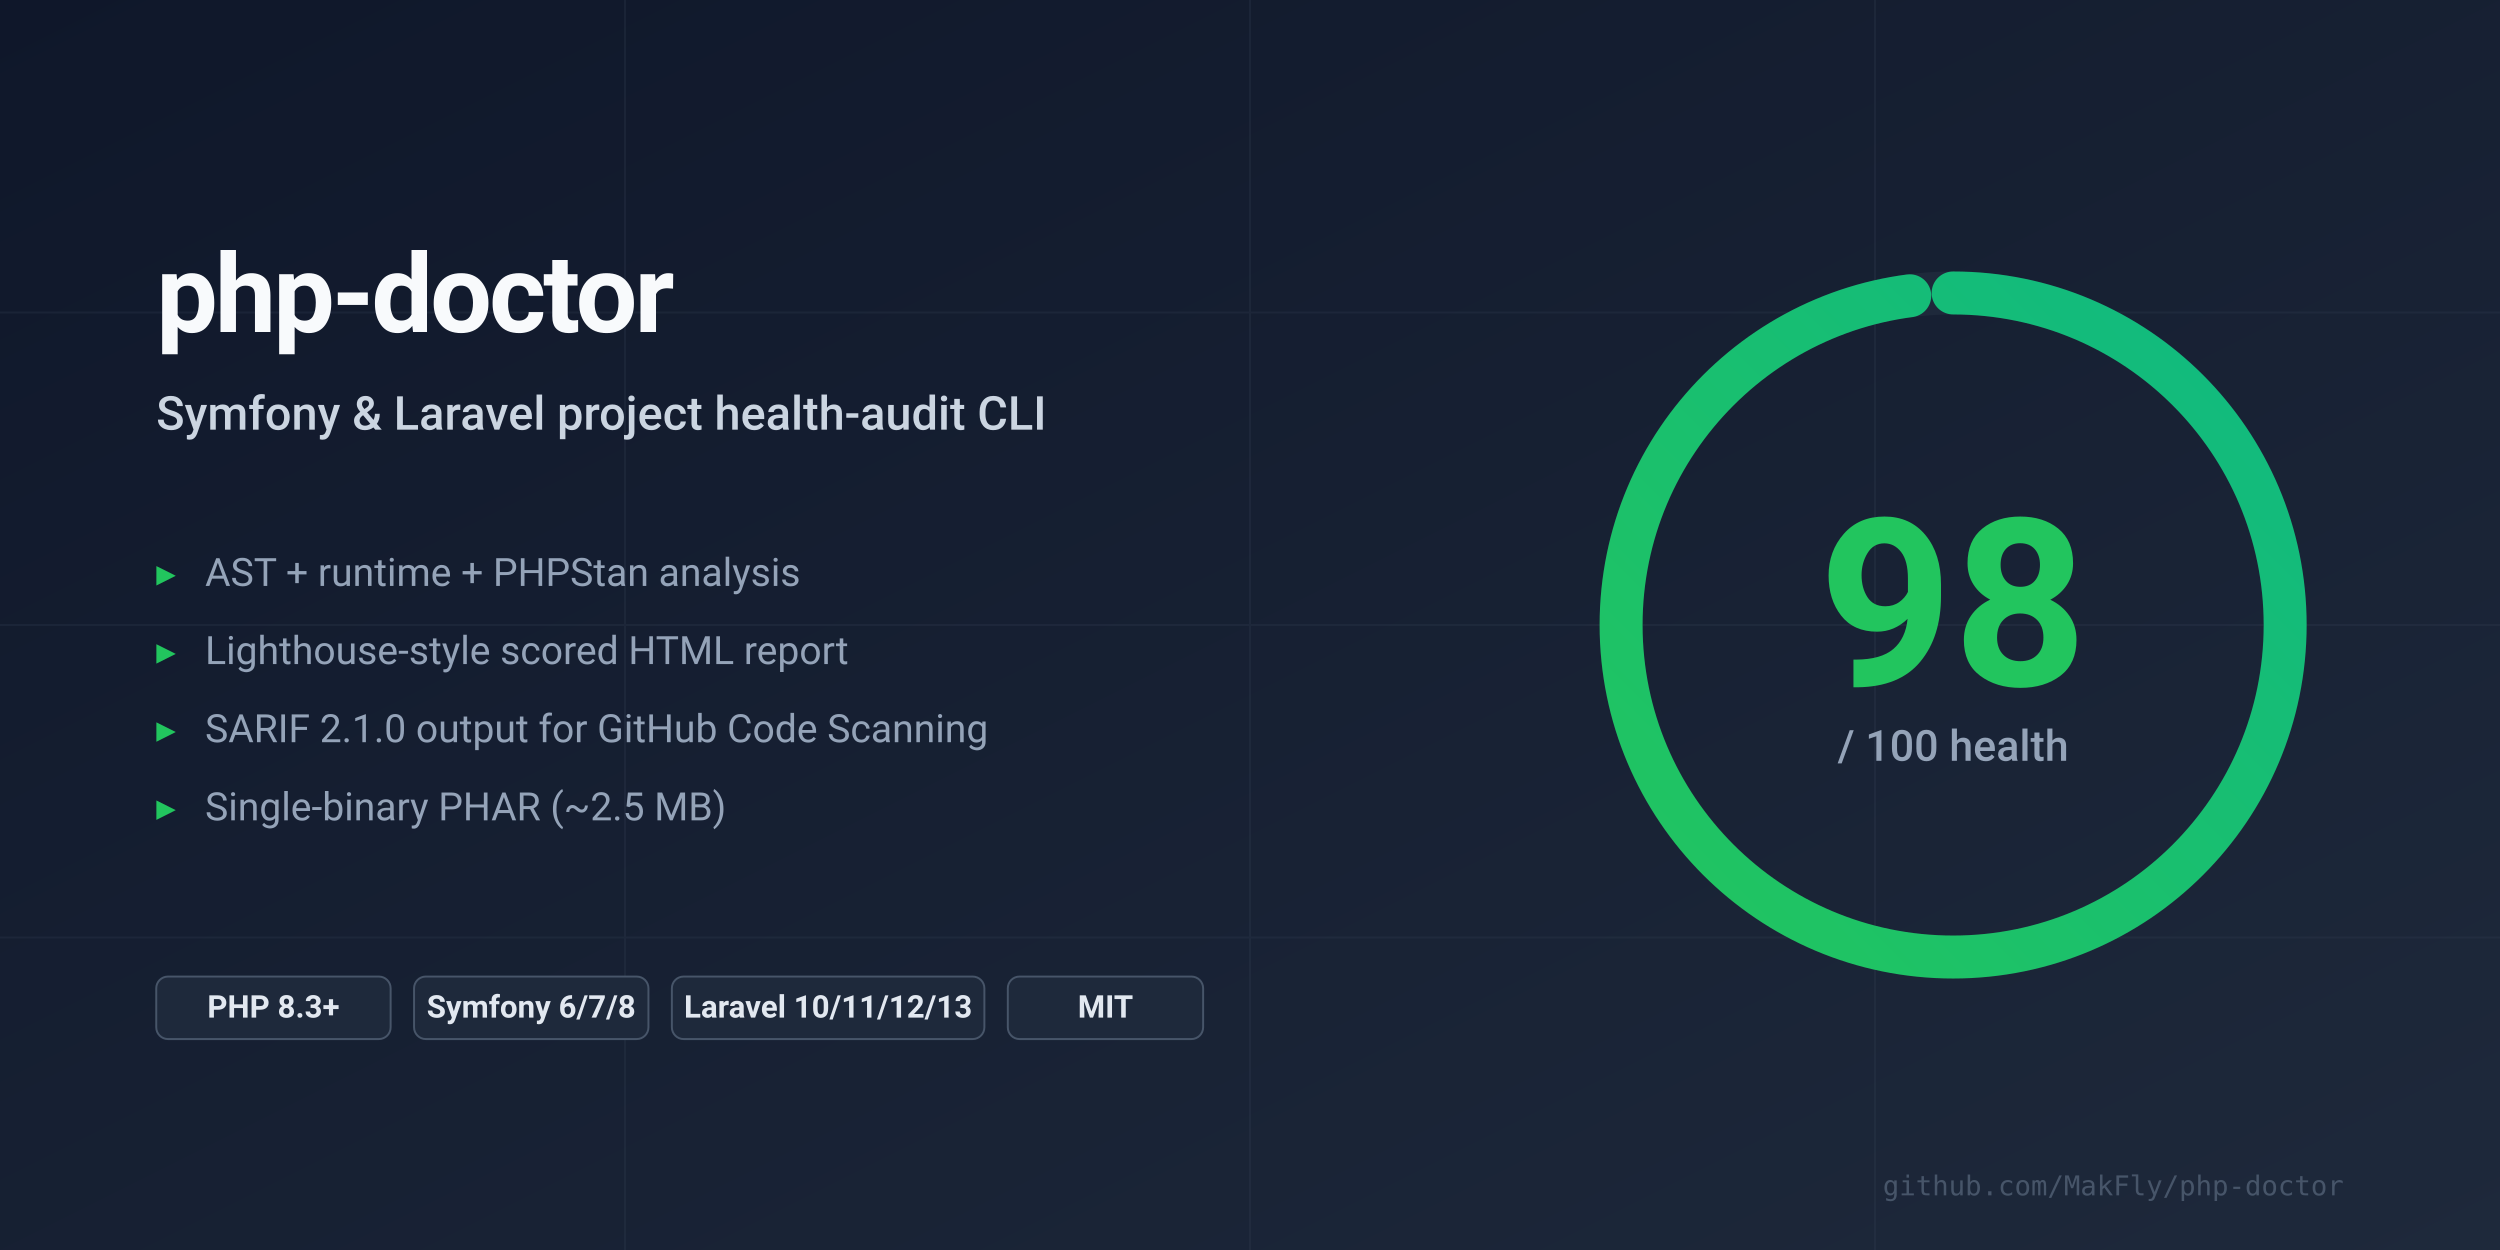
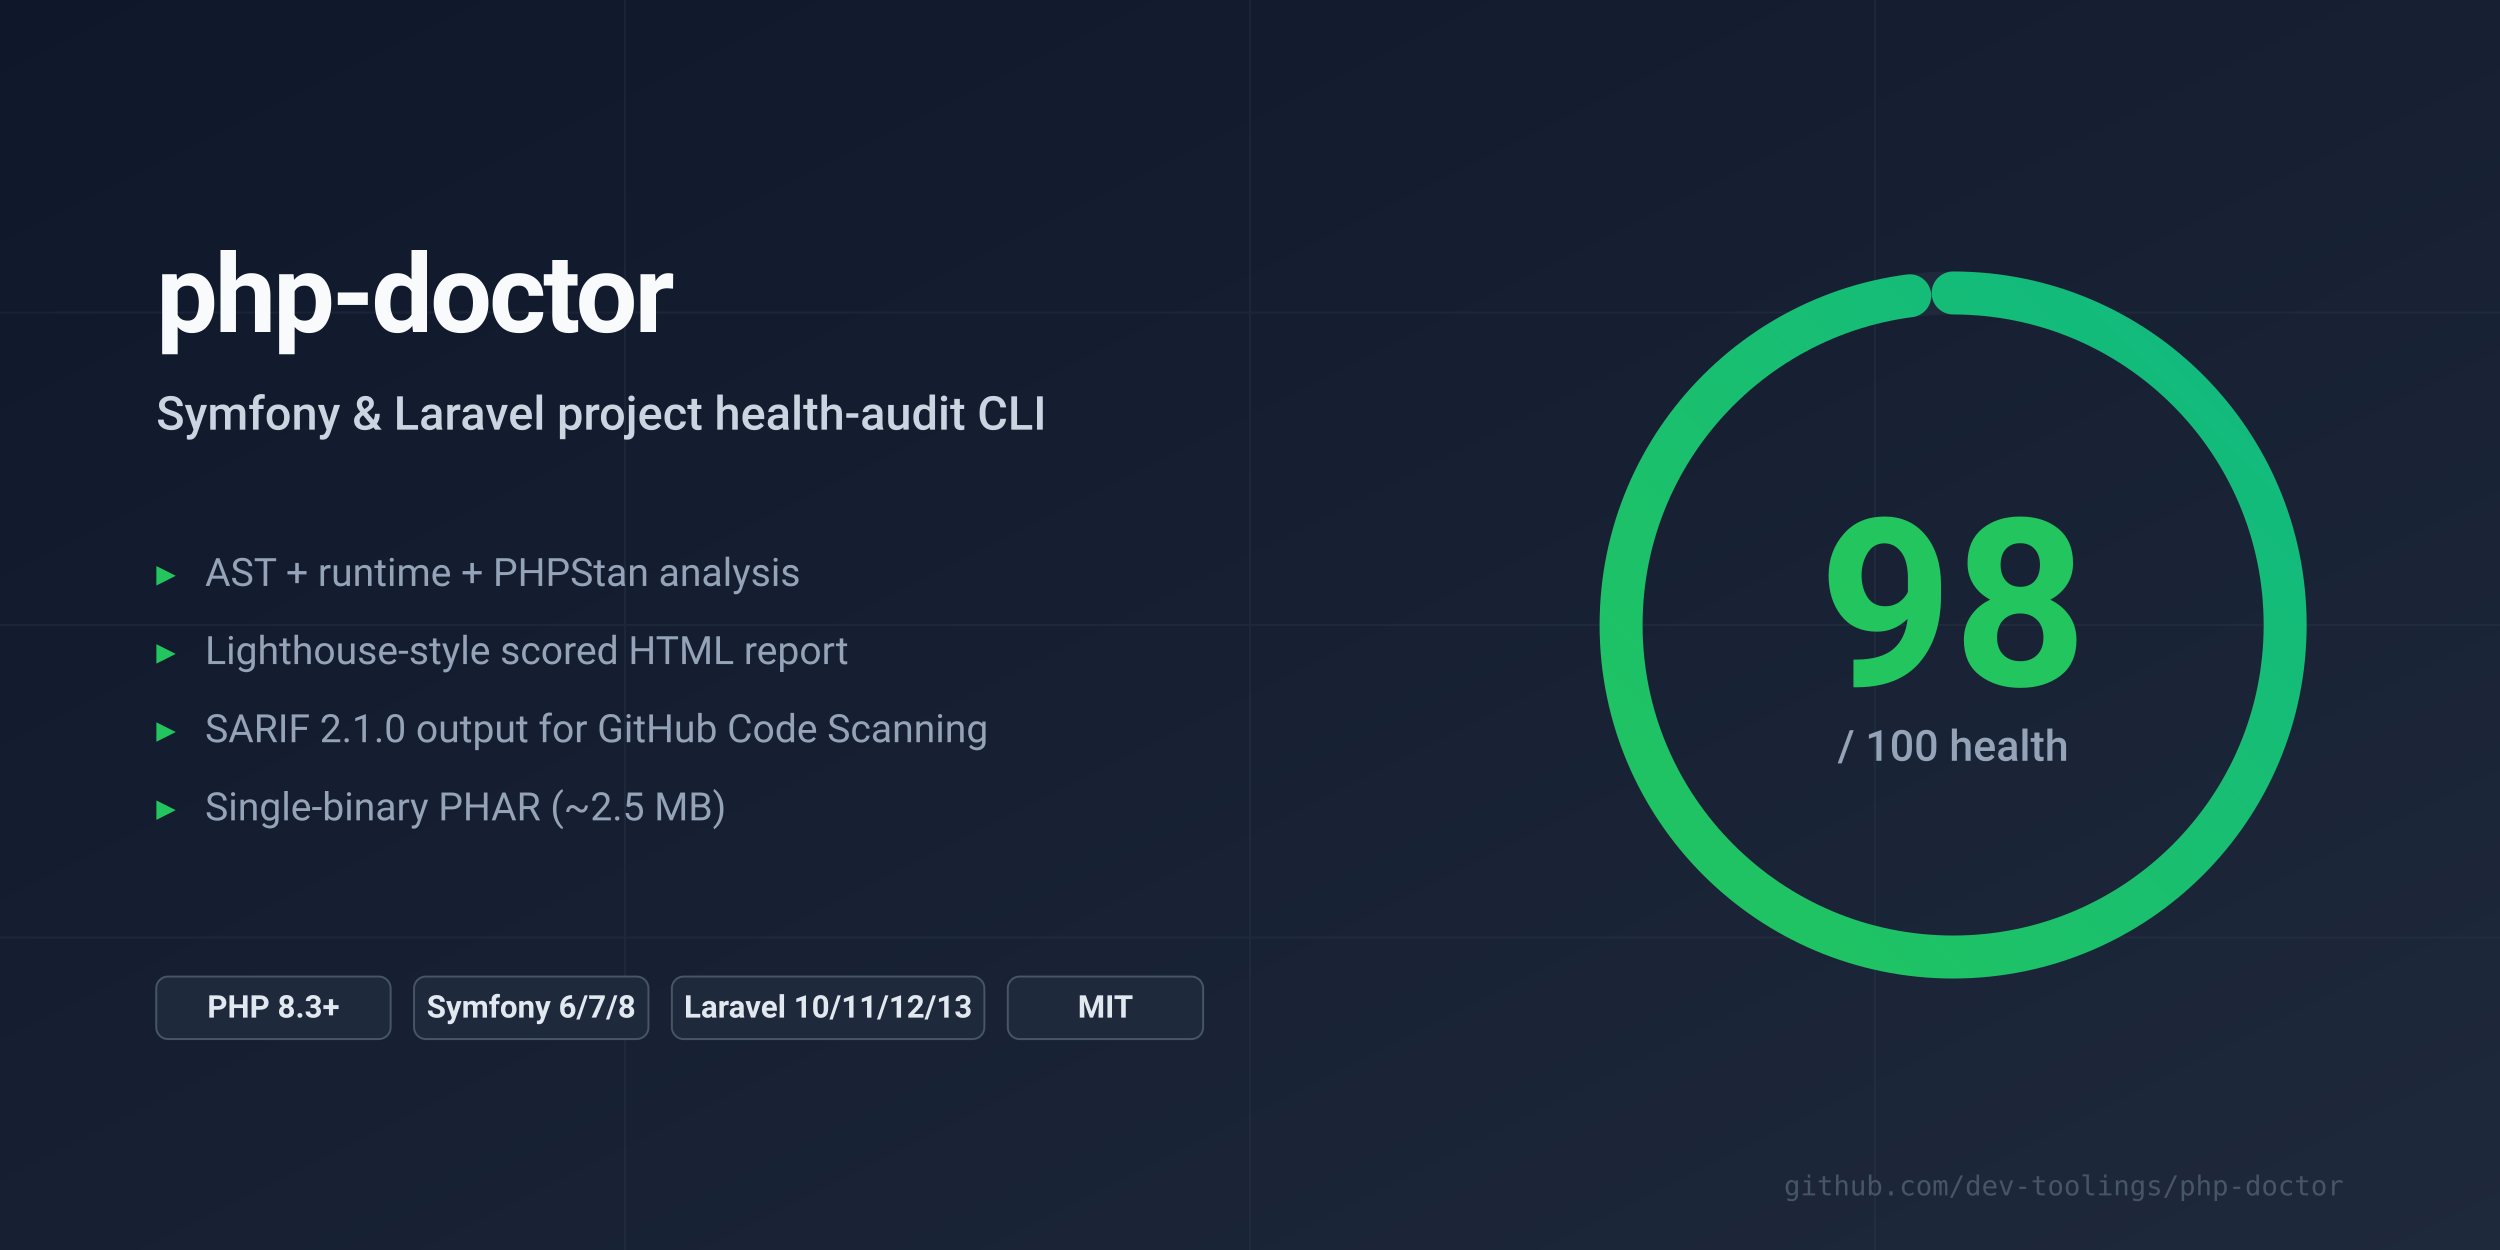
<svg xmlns="http://www.w3.org/2000/svg" width="1280" height="640" viewBox="0 0 1280 640">
  <defs>
    <linearGradient id="bg" x1="0" y1="0" x2="1" y2="1">
      <stop offset="0%" stop-color="#0f172a" />
      <stop offset="100%" stop-color="#1e293b" />
    </linearGradient>
    <linearGradient id="ringGradient" x1="0" y1="0" x2="1" y2="1">
      <stop offset="0%" stop-color="#22c55e" />
      <stop offset="100%" stop-color="#10b981" />
    </linearGradient>
  </defs>
  <rect width="1280" height="640" fill="url(#bg)" />
  <g stroke="#334155" stroke-width="1" opacity="0.25">
    <line x1="0" y1="160" x2="1280" y2="160" />
    <line x1="0" y1="320" x2="1280" y2="320" />
    <line x1="0" y1="480" x2="1280" y2="480" />
    <line x1="320" y1="0" x2="320" y2="640" />
    <line x1="640" y1="0" x2="640" y2="640" />
    <line x1="960" y1="0" x2="960" y2="640" />
  </g>
  <g font-family="-apple-system,BlinkMacSystemFont,'Segoe UI',Roboto,Helvetica,Arial,sans-serif" fill="#f8fafc">
    <text x="80" y="170" font-size="56" font-weight="700" letter-spacing="-1.5">php-doctor</text>
    <text x="80" y="220" font-size="24" font-weight="500" fill="#cbd5e1">
      Symfony &amp; Laravel project health-audit CLI
    </text>
    <g font-size="20" fill="#94a3b8">
      <text x="80" y="300">
        <tspan fill="#22c55e">▸</tspan>
        <tspan dx="10">AST + runtime + PHPStan analysis</tspan>
      </text>
      <text x="80" y="340">
        <tspan fill="#22c55e">▸</tspan>
        <tspan dx="10">Lighthouse-style scored HTML report</tspan>
      </text>
      <text x="80" y="380">
        <tspan fill="#22c55e">▸</tspan>
        <tspan dx="10">SARIF 2.1.0 output for GitHub Code Scanning</tspan>
      </text>
      <text x="80" y="420">
        <tspan fill="#22c55e">▸</tspan>
        <tspan dx="10">Single-binary PHAR (~2.5 MB)</tspan>
      </text>
    </g>
    <g font-size="16" font-weight="600">
      <rect x="80" y="500" width="120" height="32" rx="6" fill="#1e293b" stroke="#475569" />
      <text x="140" y="521" text-anchor="middle" fill="#e2e8f0">PHP 8.3+</text>
      <rect x="212" y="500" width="120" height="32" rx="6" fill="#1e293b" stroke="#475569" />
      <text x="272" y="521" text-anchor="middle" fill="#e2e8f0">Symfony 6/7/8</text>
      <rect x="344" y="500" width="160" height="32" rx="6" fill="#1e293b" stroke="#475569" />
      <text x="424" y="521" text-anchor="middle" fill="#e2e8f0">Laravel 10/11/12/13</text>
      <rect x="516" y="500" width="100" height="32" rx="6" fill="#1e293b" stroke="#475569" />
      <text x="566" y="521" text-anchor="middle" fill="#e2e8f0">MIT</text>
    </g>
  </g>
  <g transform="translate(1000, 320)">
    <circle r="170" fill="none" stroke="#1e293b" stroke-width="22" />
    <circle r="170" fill="none" stroke="url(#ringGradient)" stroke-width="22" stroke-linecap="round" stroke-dasharray="1046 23" transform="rotate(-90)" />
    <text text-anchor="middle" dominant-baseline="central" font-family="-apple-system,BlinkMacSystemFont,'Segoe UI',Roboto,Helvetica,Arial,sans-serif" font-size="120" font-weight="700" fill="#22c55e" y="-10">98</text>
    <text text-anchor="middle" dominant-baseline="central" font-family="-apple-system,BlinkMacSystemFont,'Segoe UI',Roboto,Helvetica,Arial,sans-serif" font-size="22" font-weight="500" fill="#94a3b8" y="62">/ 100 health</text>
  </g>
  <text x="1200" y="612" text-anchor="end" font-family="ui-monospace,SFMono-Regular,Menlo,Monaco,Consolas,monospace" font-size="14" fill="#475569">
-     github.com/MakFly/php-doctor
+     github.com/dev-toolings/php-doctor
  </text>
</svg>
